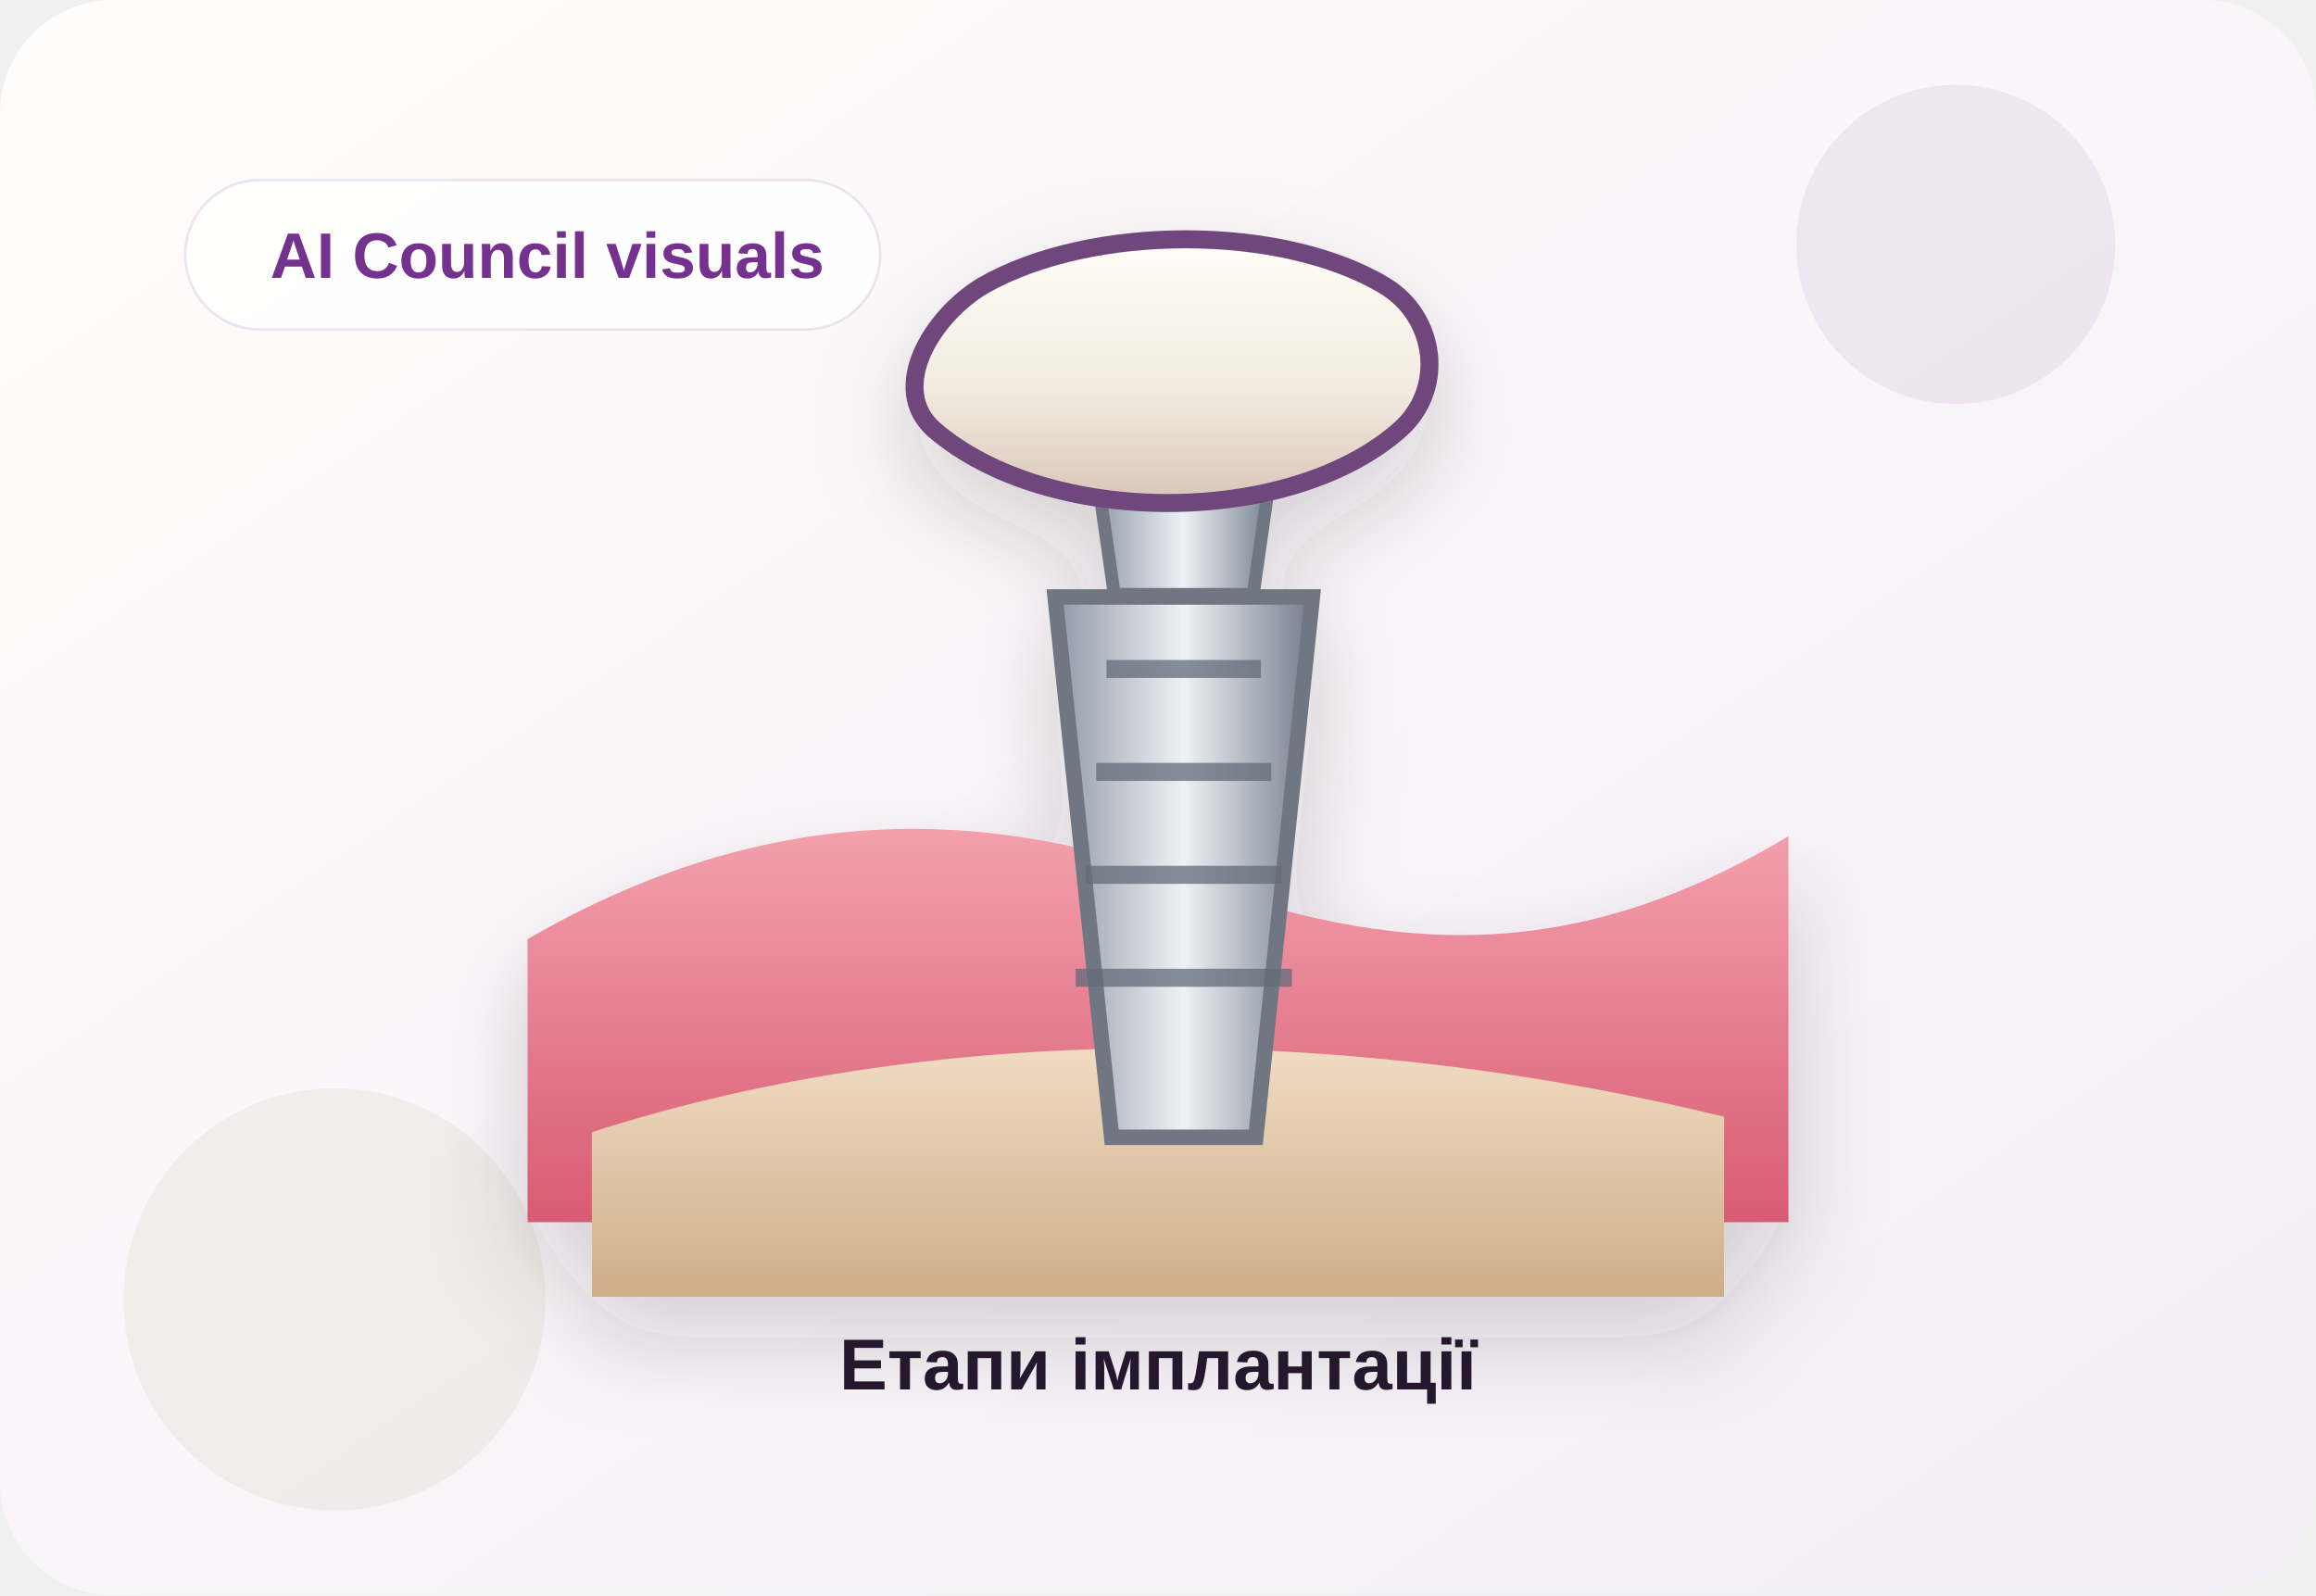
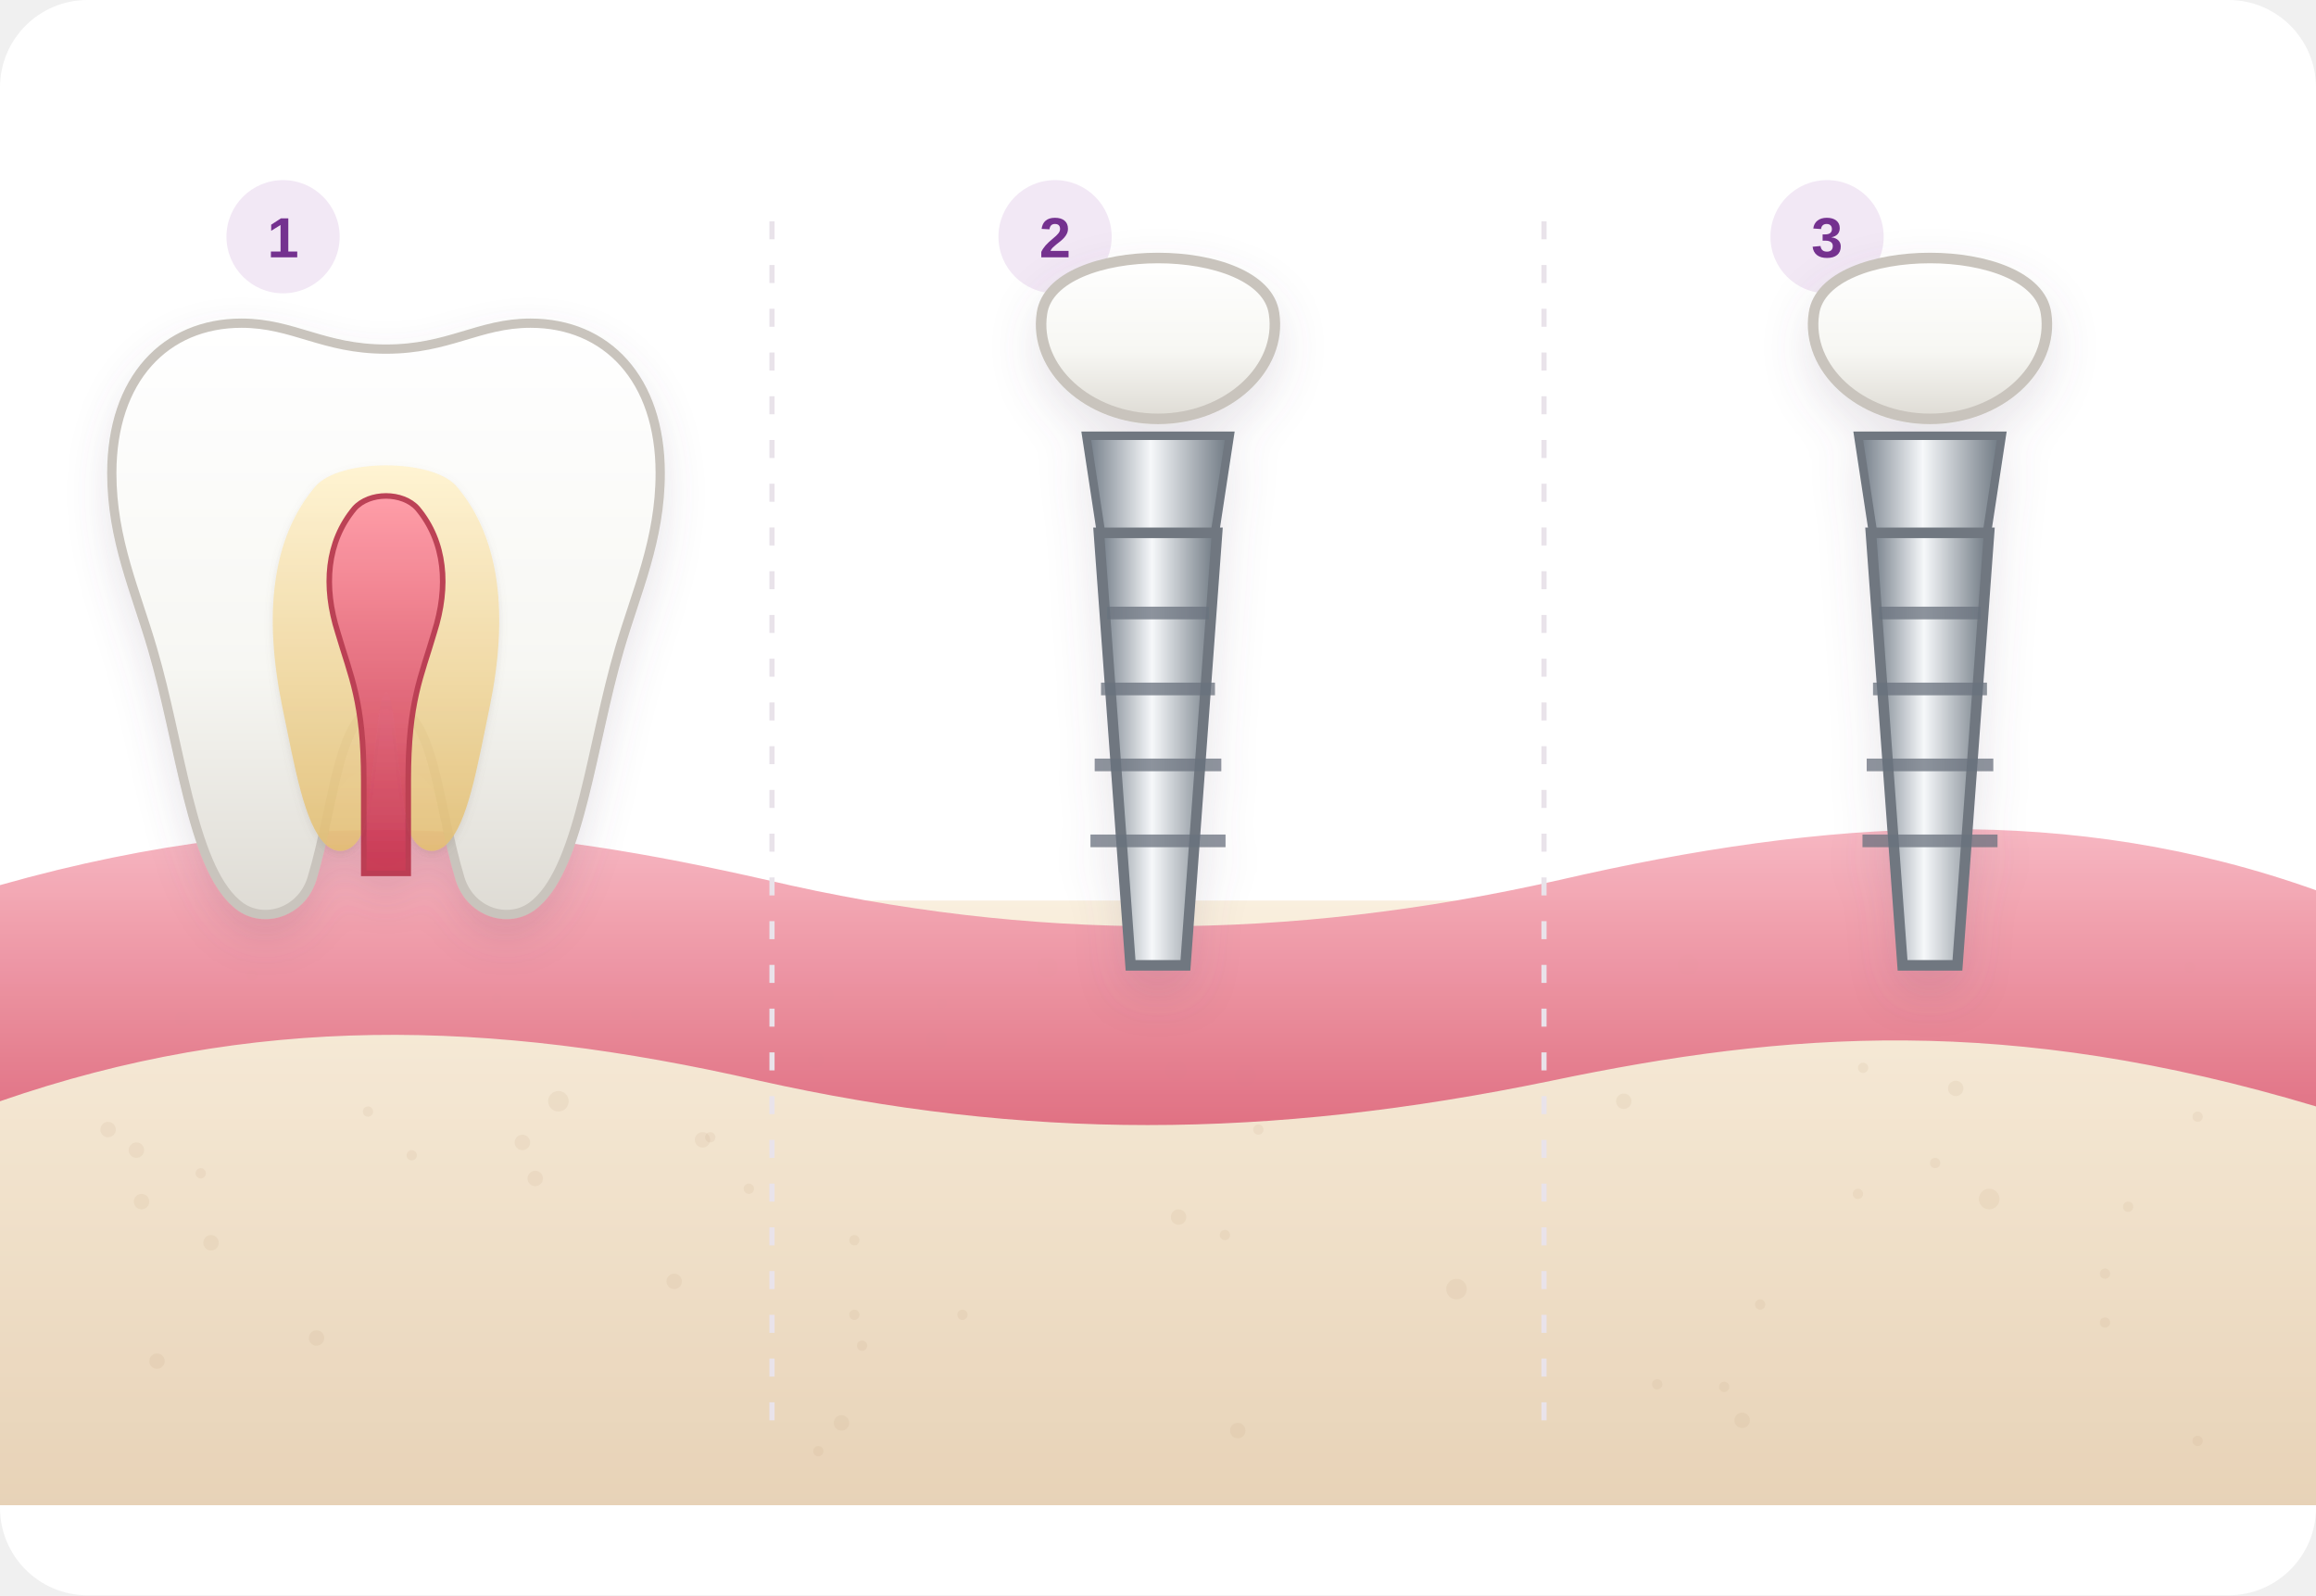
<svg xmlns="http://www.w3.org/2000/svg" viewBox="0 0 900 620" role="img" aria-label="Етапи імплантації">
  <defs>
-     <linearGradient id="bg" x1="0" y1="0" x2="1" y2="1">
-       <stop offset="0" stop-color="#fffdfb" />
-       <stop offset="1" stop-color="#f3edf6" />
-     </linearGradient>
    <linearGradient id="enamel" x1="0" y1="0" x2="0" y2="1">
-       <stop offset="0" stop-color="#fffef8" />
-       <stop offset="0.58" stop-color="#f2eadf" />
-       <stop offset="1" stop-color="#d8c6b8" />
+       <stop offset="0" stop-color="#ffffff" />
+       <stop offset="0.58" stop-color="#f7f7f3" />
+       <stop offset="1" stop-color="#dedbd4" />
    </linearGradient>
    <linearGradient id="dentin" x1="0" y1="0" x2="0" y2="1">
-       <stop offset="0" stop-color="#f9d98b" />
-       <stop offset="1" stop-color="#d7a94e" />
+       <stop offset="0" stop-color="#fff2ce" />
+       <stop offset="1" stop-color="#e2be72" />
    </linearGradient>
    <linearGradient id="pulp" x1="0" y1="0" x2="0" y2="1">
-       <stop offset="0" stop-color="#ee6b7a" />
-       <stop offset="1" stop-color="#a82f48" />
+       <stop offset="0" stop-color="#ff9aa7" />
+       <stop offset="1" stop-color="#c73650" />
    </linearGradient>
    <linearGradient id="gum" x1="0" y1="0" x2="0" y2="1">
-       <stop offset="0" stop-color="#f3a0ad" />
-       <stop offset="1" stop-color="#d85b73" />
+       <stop offset="0" stop-color="#f7b4bf" />
+       <stop offset="1" stop-color="#df6c80" />
    </linearGradient>
    <linearGradient id="bone" x1="0" y1="0" x2="0" y2="1">
-       <stop offset="0" stop-color="#f0dbc2" />
-       <stop offset="1" stop-color="#cfae88" />
+       <stop offset="0" stop-color="#f7e9d1" />
+       <stop offset="1" stop-color="#dec19b" />
    </linearGradient>
    <linearGradient id="metal" x1="0" y1="0" x2="1" y2="0">
-       <stop offset="0" stop-color="#8f99a6" />
-       <stop offset="0.5" stop-color="#eef2f6" />
-       <stop offset="1" stop-color="#737d8b" />
+       <stop offset="0" stop-color="#717b86" />
+       <stop offset="0.45" stop-color="#f6f8fa" />
+       <stop offset="1" stop-color="#6d7781" />
    </linearGradient>
-     <filter id="shadow" x="-20%" y="-20%" width="140%" height="140%">
-       <feDropShadow dx="0" dy="16" stdDeviation="18" flood-color="#2c2034" flood-opacity=".18" />
+     <filter id="softShadow" x="-25%" y="-25%" width="150%" height="150%">
+       <feDropShadow dx="0" dy="10" stdDeviation="11" flood-color="#6e5875" flood-opacity=".16" />
+     </filter>
+     <filter id="inner">
+       <feDropShadow dx="0" dy="2" stdDeviation="2" flood-color="#8b7a73" flood-opacity=".20" />
    </filter>
  </defs>
-   <rect width="900" height="620" rx="44" fill="url(#bg)" />
-   <circle cx="760" cy="95" r="62" fill="#74318f" opacity=".08" />
-   <circle cx="130" cy="505" r="82" fill="#8b5a2b" opacity=".07" />
-   <rect x="72" y="70" width="270" height="58" rx="29" fill="#fff" opacity=".88" stroke="#74318f" stroke-opacity=".14" />
-   <text x="105" y="108" font-family="Arial, sans-serif" font-size="25" font-weight="700" fill="#74318f">AI Council visuals</text>
-   <g filter="url(#shadow)">
-     <path d="M205 365c95-55 180-51 260-22 85 31 153 28 230-18v150H205z" fill="url(#gum)" />
-     <path d="M230 440c140-45 300-40 440-6v70H230z" fill="url(#bone)" />
-     <path d="M425 175h70l-8 56h-54z" fill="url(#metal)" stroke="#6f7782" stroke-width="5" />
-     <path d="M410 232h100l-22 210h-56z" fill="url(#metal)" stroke="#6f7782" stroke-width="6" />
-     <path d="M430 260h60M426 300h68M422 340h76M418 380h84" stroke="#626b78" stroke-width="7" opacity=".75" />
-     <path d="M382 111c42-24 116-24 156 0 20 12 24 40 6 56-43 38-137 38-181 0-18-16-1-44 19-56z" fill="url(#enamel)" stroke="#6f477b" stroke-width="7" />
+   <rect width="900" height="620" rx="34" fill="#fff" />
+   <rect x="0" y="350" width="900" height="235" fill="url(#bone)" opacity=".72" />
+   <circle cx="276" cy="442" r="2" fill="#b99b76" opacity=".12" />
+   <circle cx="773" cy="466" r="4" fill="#b99b76" opacity=".12" />
+   <circle cx="193" cy="388" r="2" fill="#b99b76" opacity=".12" />
+   <circle cx="55" cy="467" r="3" fill="#b99b76" opacity=".12" />
+   <circle cx="854" cy="560" r="2" fill="#b99b76" opacity=".12" />
+   <circle cx="262" cy="498" r="3" fill="#b99b76" opacity=".12" />
+   <circle cx="318" cy="564" r="2" fill="#b99b76" opacity=".12" />
+   <circle cx="143" cy="432" r="2" fill="#b99b76" opacity=".12" />
+   <circle cx="61" cy="529" r="3" fill="#b99b76" opacity=".12" />
+   <circle cx="854" cy="434" r="2" fill="#b99b76" opacity=".12" />
+   <circle cx="203" cy="444" r="3" fill="#b99b76" opacity=".12" />
+   <circle cx="677" cy="552" r="3" fill="#b99b76" opacity=".12" />
+   <circle cx="123" cy="520" r="3" fill="#b99b76" opacity=".12" />
+   <circle cx="722" cy="464" r="2" fill="#b99b76" opacity=".12" />
+   <circle cx="217" cy="428" r="4" fill="#b99b76" opacity=".12" />
+   <circle cx="321" cy="387" r="3" fill="#b99b76" opacity=".12" />
+   <circle cx="42" cy="439" r="3" fill="#b99b76" opacity=".12" />
+   <circle cx="818" cy="495" r="2" fill="#b99b76" opacity=".12" />
+   <circle cx="458" cy="473" r="3" fill="#b99b76" opacity=".12" />
+   <circle cx="476" cy="480" r="2" fill="#b99b76" opacity=".12" />
+   <circle cx="273" cy="443" r="3" fill="#b99b76" opacity=".12" />
+   <circle cx="851" cy="376" r="2" fill="#b99b76" opacity=".12" />
+   <circle cx="82" cy="483" r="3" fill="#b99b76" opacity=".12" />
+   <circle cx="566" cy="501" r="4" fill="#b99b76" opacity=".12" />
+   <circle cx="752" cy="452" r="2" fill="#b99b76" opacity=".12" />
+   <circle cx="724" cy="415" r="2" fill="#b99b76" opacity=".12" />
+   <circle cx="457" cy="416" r="4" fill="#b99b76" opacity=".12" />
+   <circle cx="317" cy="412" r="3" fill="#b99b76" opacity=".12" />
+   <circle cx="481" cy="556" r="3" fill="#b99b76" opacity=".12" />
+   <circle cx="684" cy="507" r="2" fill="#b99b76" opacity=".12" />
+   <circle cx="366" cy="390" r="2" fill="#b99b76" opacity=".12" />
+   <circle cx="760" cy="423" r="3" fill="#b99b76" opacity=".12" />
+   <circle cx="818" cy="514" r="2" fill="#b99b76" opacity=".12" />
+   <circle cx="160" cy="449" r="2" fill="#b99b76" opacity=".12" />
+   <circle cx="332" cy="482" r="2" fill="#b99b76" opacity=".12" />
+   <circle cx="78" cy="456" r="2" fill="#b99b76" opacity=".12" />
+   <circle cx="327" cy="553" r="3" fill="#b99b76" opacity=".12" />
+   <circle cx="53" cy="447" r="3" fill="#b99b76" opacity=".12" />
+   <circle cx="364" cy="404" r="4" fill="#b99b76" opacity=".12" />
+   <circle cx="670" cy="539" r="2" fill="#b99b76" opacity=".12" />
+   <circle cx="335" cy="523" r="2" fill="#b99b76" opacity=".12" />
+   <circle cx="489" cy="439" r="2" fill="#b99b76" opacity=".12" />
+   <circle cx="291" cy="462" r="2" fill="#b99b76" opacity=".12" />
+   <circle cx="374" cy="511" r="2" fill="#b99b76" opacity=".12" />
+   <circle cx="407" cy="376" r="4" fill="#b99b76" opacity=".12" />
+   <circle cx="208" cy="458" r="3" fill="#b99b76" opacity=".12" />
+   <circle cx="332" cy="511" r="2" fill="#b99b76" opacity=".12" />
+   <circle cx="484" cy="418" r="4" fill="#b99b76" opacity=".12" />
+   <circle cx="247" cy="394" r="2" fill="#b99b76" opacity=".12" />
+   <circle cx="98" cy="379" r="2" fill="#b99b76" opacity=".12" />
+   <circle cx="644" cy="538" r="2" fill="#b99b76" opacity=".12" />
+   <circle cx="656" cy="375" r="4" fill="#b99b76" opacity=".12" />
+   <circle cx="631" cy="428" r="3" fill="#b99b76" opacity=".12" />
+   <circle cx="71" cy="396" r="3" fill="#b99b76" opacity=".12" />
+   <circle cx="827" cy="469" r="2" fill="#b99b76" opacity=".12" />
+   <path d="M0 344 C120 310 210 322 298 342 C400 366 500 366 606 342 C710 318 805 312 900 346 L900 430 C780 394 694 401 603 420 C492 443 398 443 295 420 C190 396 98 394 0 428 Z" fill="url(#gum)" opacity=".96" />
+   <path d="M300 86v470M600 86v470" stroke="#e9e3ea" stroke-width="2" stroke-dasharray="7 10" />
+   <circle cx="110" cy="92" r="22" fill="#f2e8f5" />
+   <text x="110" y="100" text-anchor="middle" font-family="Arial" font-size="22" font-weight="800" fill="#74318f">1</text>
+   <circle cx="410" cy="92" r="22" fill="#f2e8f5" />
+   <text x="410" y="100" text-anchor="middle" font-family="Arial" font-size="22" font-weight="800" fill="#74318f">2</text>
+   <circle cx="710" cy="92" r="22" fill="#f2e8f5" />
+   <text x="710" y="100" text-anchor="middle" font-family="Arial" font-size="22" font-weight="800" fill="#74318f">3</text>
+   <g transform="translate(150 122) scale(0.72)" filter="url(#softShadow)">
+     <path d="M-78 5c-41 0-70 30-70 81 0 36 13 64 22 95 15 51 21 116 45 137 13 12 35 6 41-13 13-43 14-94 40-94s27 51 40 94c6 19 28 25 41 13 24-21 30-86 45-137 9-31 22-59 22-95 0-51-29-81-70-81-28 0-44 14-78 14S-50 5-78 5z" fill="url(#enamel)" stroke="#c9c4bd" stroke-width="5" stroke-linejoin="round" />
+     <path d="M-38 93c-24 28-28 70-18 119 7 34 12 63 23 74 8 8 18 3 21-9 6-27 7-73 12-73s6 46 12 73c3 12 13 17 21 9 11-11 16-40 23-74 10-49 6-91-18-119-13-15-63-15-76 0z" fill="url(#dentin)" opacity=".88" filter="url(#inner)" />
+     <path d="M-17 105c-15 18-17 42-9 67 7 24 14 37 14 80v50h24v-50c0-43 7-56 14-80 8-25 6-49-9-67-8-9-26-9-34 0z" fill="url(#pulp)" stroke="#b93a50" stroke-width="3" opacity=".95" />
  </g>
-   <text x="450" y="540" text-anchor="middle" font-family="Arial, sans-serif" font-size="28" font-weight="800" fill="#25172d">Етапи імплантації</text>
+   <g transform="translate(450 130) scale(0.82)" filter="url(#softShadow)">
+     <path d="M-55 -10c5-35 105-35 110 0 4 26-22 50-55 50S-59 16-55-10z" fill="url(#enamel)" stroke="#c9c4bd" stroke-width="5" />
+     <path d="M-34 48h68l-7 46h-54z" fill="url(#metal)" stroke="#6f7780" stroke-width="4" />
+     <path d="M-28 94h56l-15 205h-26z" fill="url(#metal)" stroke="#6f7780" stroke-width="5" />
+     <path d="M-24 132h48M-27 168h54M-30 204h60M-32 240h64" stroke="#69727d" stroke-width="6" opacity=".75" />
+   </g>
+   <g transform="translate(750 130) scale(0.82)" filter="url(#softShadow)">
+     <path d="M-55 -10c5-35 105-35 110 0 4 26-22 50-55 50S-59 16-55-10z" fill="url(#enamel)" stroke="#c9c4bd" stroke-width="5" />
+     <path d="M-34 48h68l-7 46h-54z" fill="url(#metal)" stroke="#6f7780" stroke-width="4" />
+     <path d="M-28 94h56l-15 205h-26z" fill="url(#metal)" stroke="#6f7780" stroke-width="5" />
+     <path d="M-24 132h48M-27 168h54M-30 204h60M-32 240h64" stroke="#69727d" stroke-width="6" opacity=".75" />
+   </g>
</svg>
